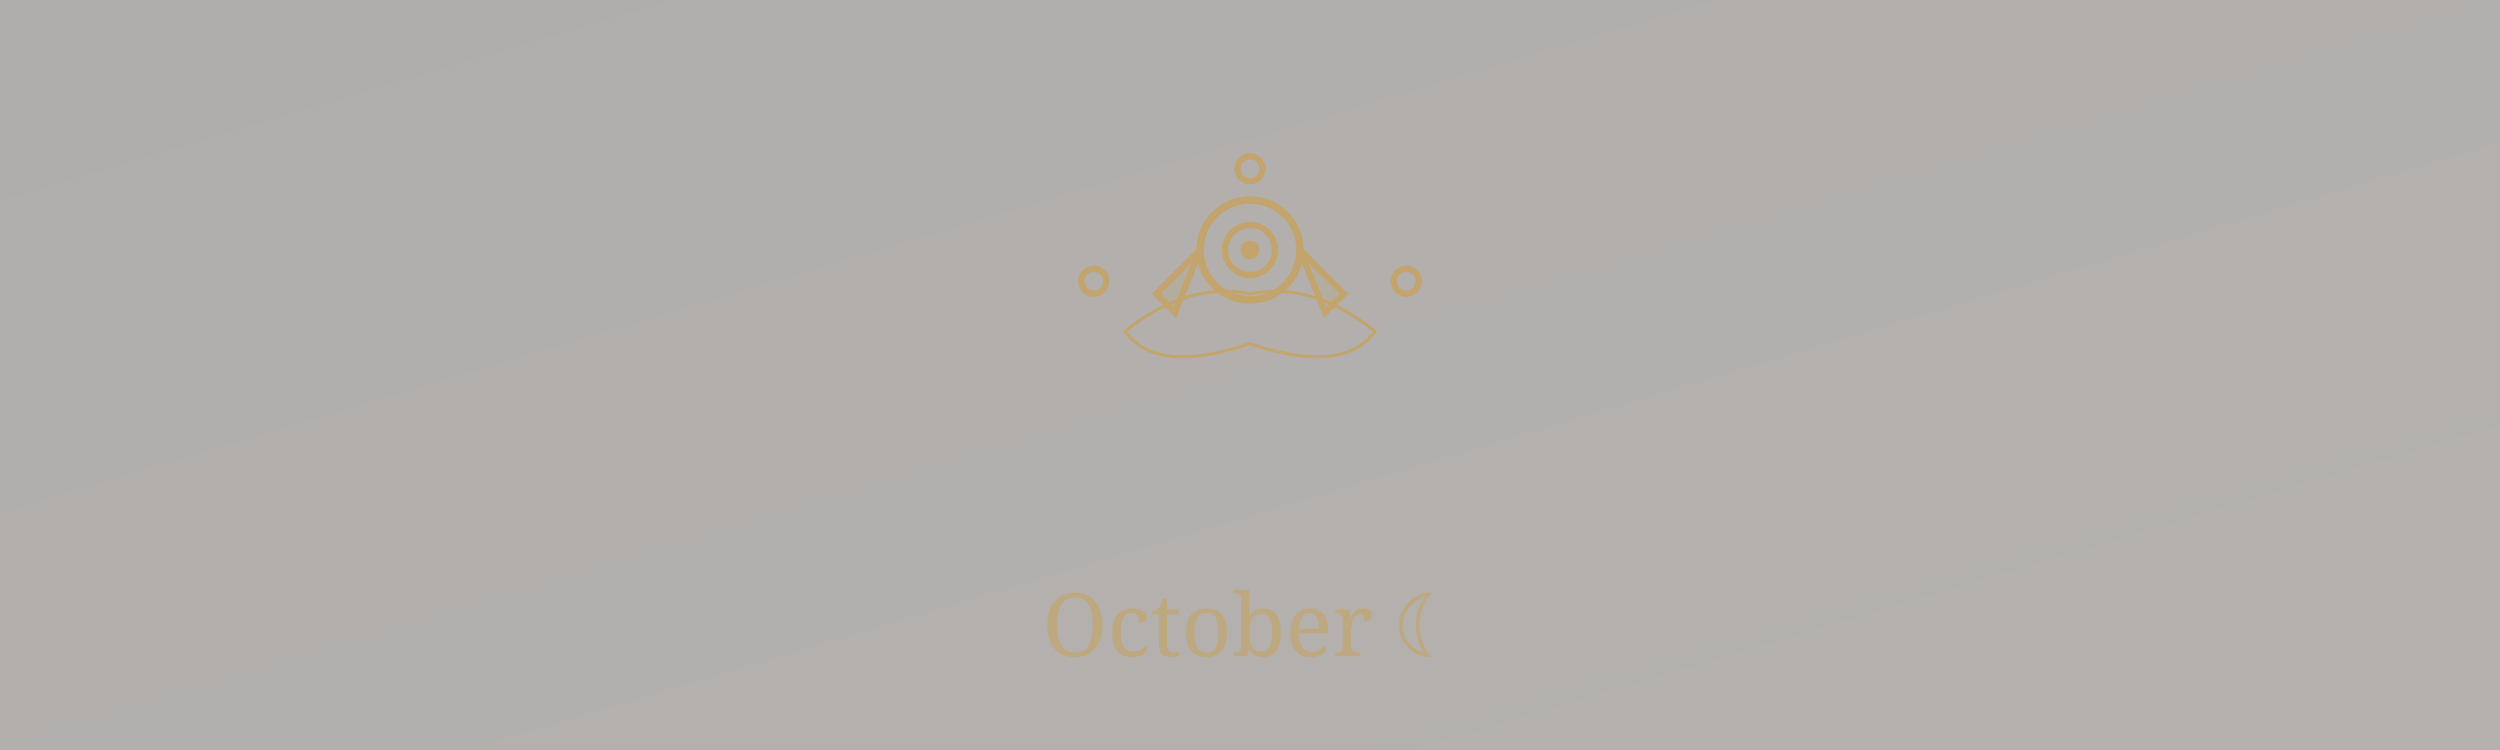
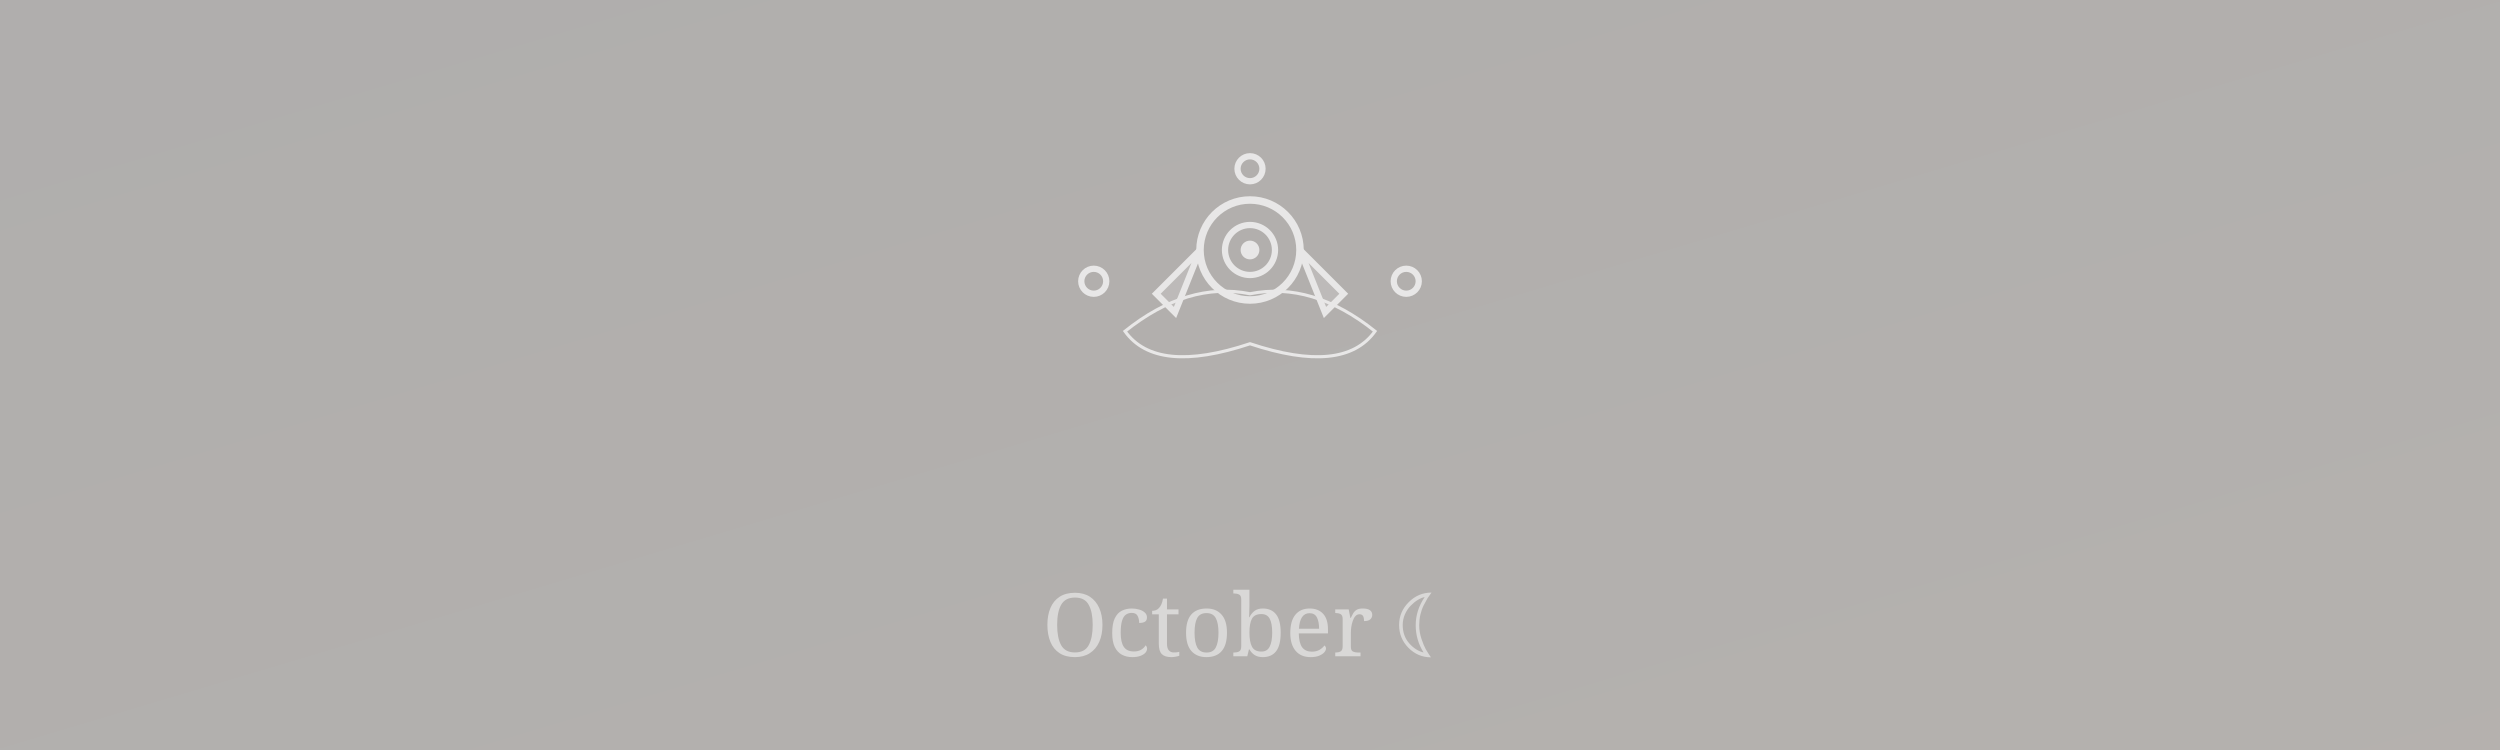
<svg xmlns="http://www.w3.org/2000/svg" viewBox="0 0 400 120">
  <defs>
    <linearGradient id="bg" x1="0" y1="0" x2="1" y2="1">
      <stop offset="0%" stop-color="#1a1410" />
      <stop offset="100%" stop-color="#2a1f15" />
    </linearGradient>
  </defs>
  <rect width="400" height="120" fill="url(#bg)" opacity="0.3" />
-   <g transform="translate(200,55)" stroke="#c9a050" stroke-width="1" fill="none" opacity="0.7">
+   <g transform="translate(200,55)" stroke="#ffffff" stroke-width="1" fill="none" opacity="0.7">
    <circle cx="0" cy="-15" r="8" stroke-width="1.2" />
    <circle cx="0" cy="-15" r="4" />
-     <circle cx="0" cy="-15" r="1" fill="#c9a050" />
-     <path d="M-8,-15 L-15,-8 L-12,-5 Z" fill="#c9a050" fill-opacity="0.2" />
-     <path d="M8,-15 L15,-8 L12,-5 Z" fill="#c9a050" fill-opacity="0.2" />
+     <circle cx="0" cy="-15" r="1" fill="#ffffff" />
+     <path d="M-8,-15 L-15,-8 L-12,-5 Z" fill="#ffffff" fill-opacity="0.2" />
+     <path d="M8,-15 L15,-8 L12,-5 Z" fill="#ffffff" fill-opacity="0.2" />
    <path d="M-20,-2 Q-15,5 0,0 Q15,5 20,-2 Q10,-10 0,-8 Q-10,-10 -20,-2 Z" stroke-width="0.5" />
    <circle cx="-25" cy="-10" r="2" />
    <circle cx="25" cy="-10" r="2" />
    <circle cx="0" cy="-28" r="2" />
  </g>
-   <text x="200" y="105" text-anchor="middle" fill="#c9a050" opacity="0.5" font-family="serif" font-size="14">October ☾</text>
+   <text x="200" y="105" text-anchor="middle" fill="#ffffff" opacity="0.5" font-family="serif" font-size="14">October ☾</text>
</svg>
